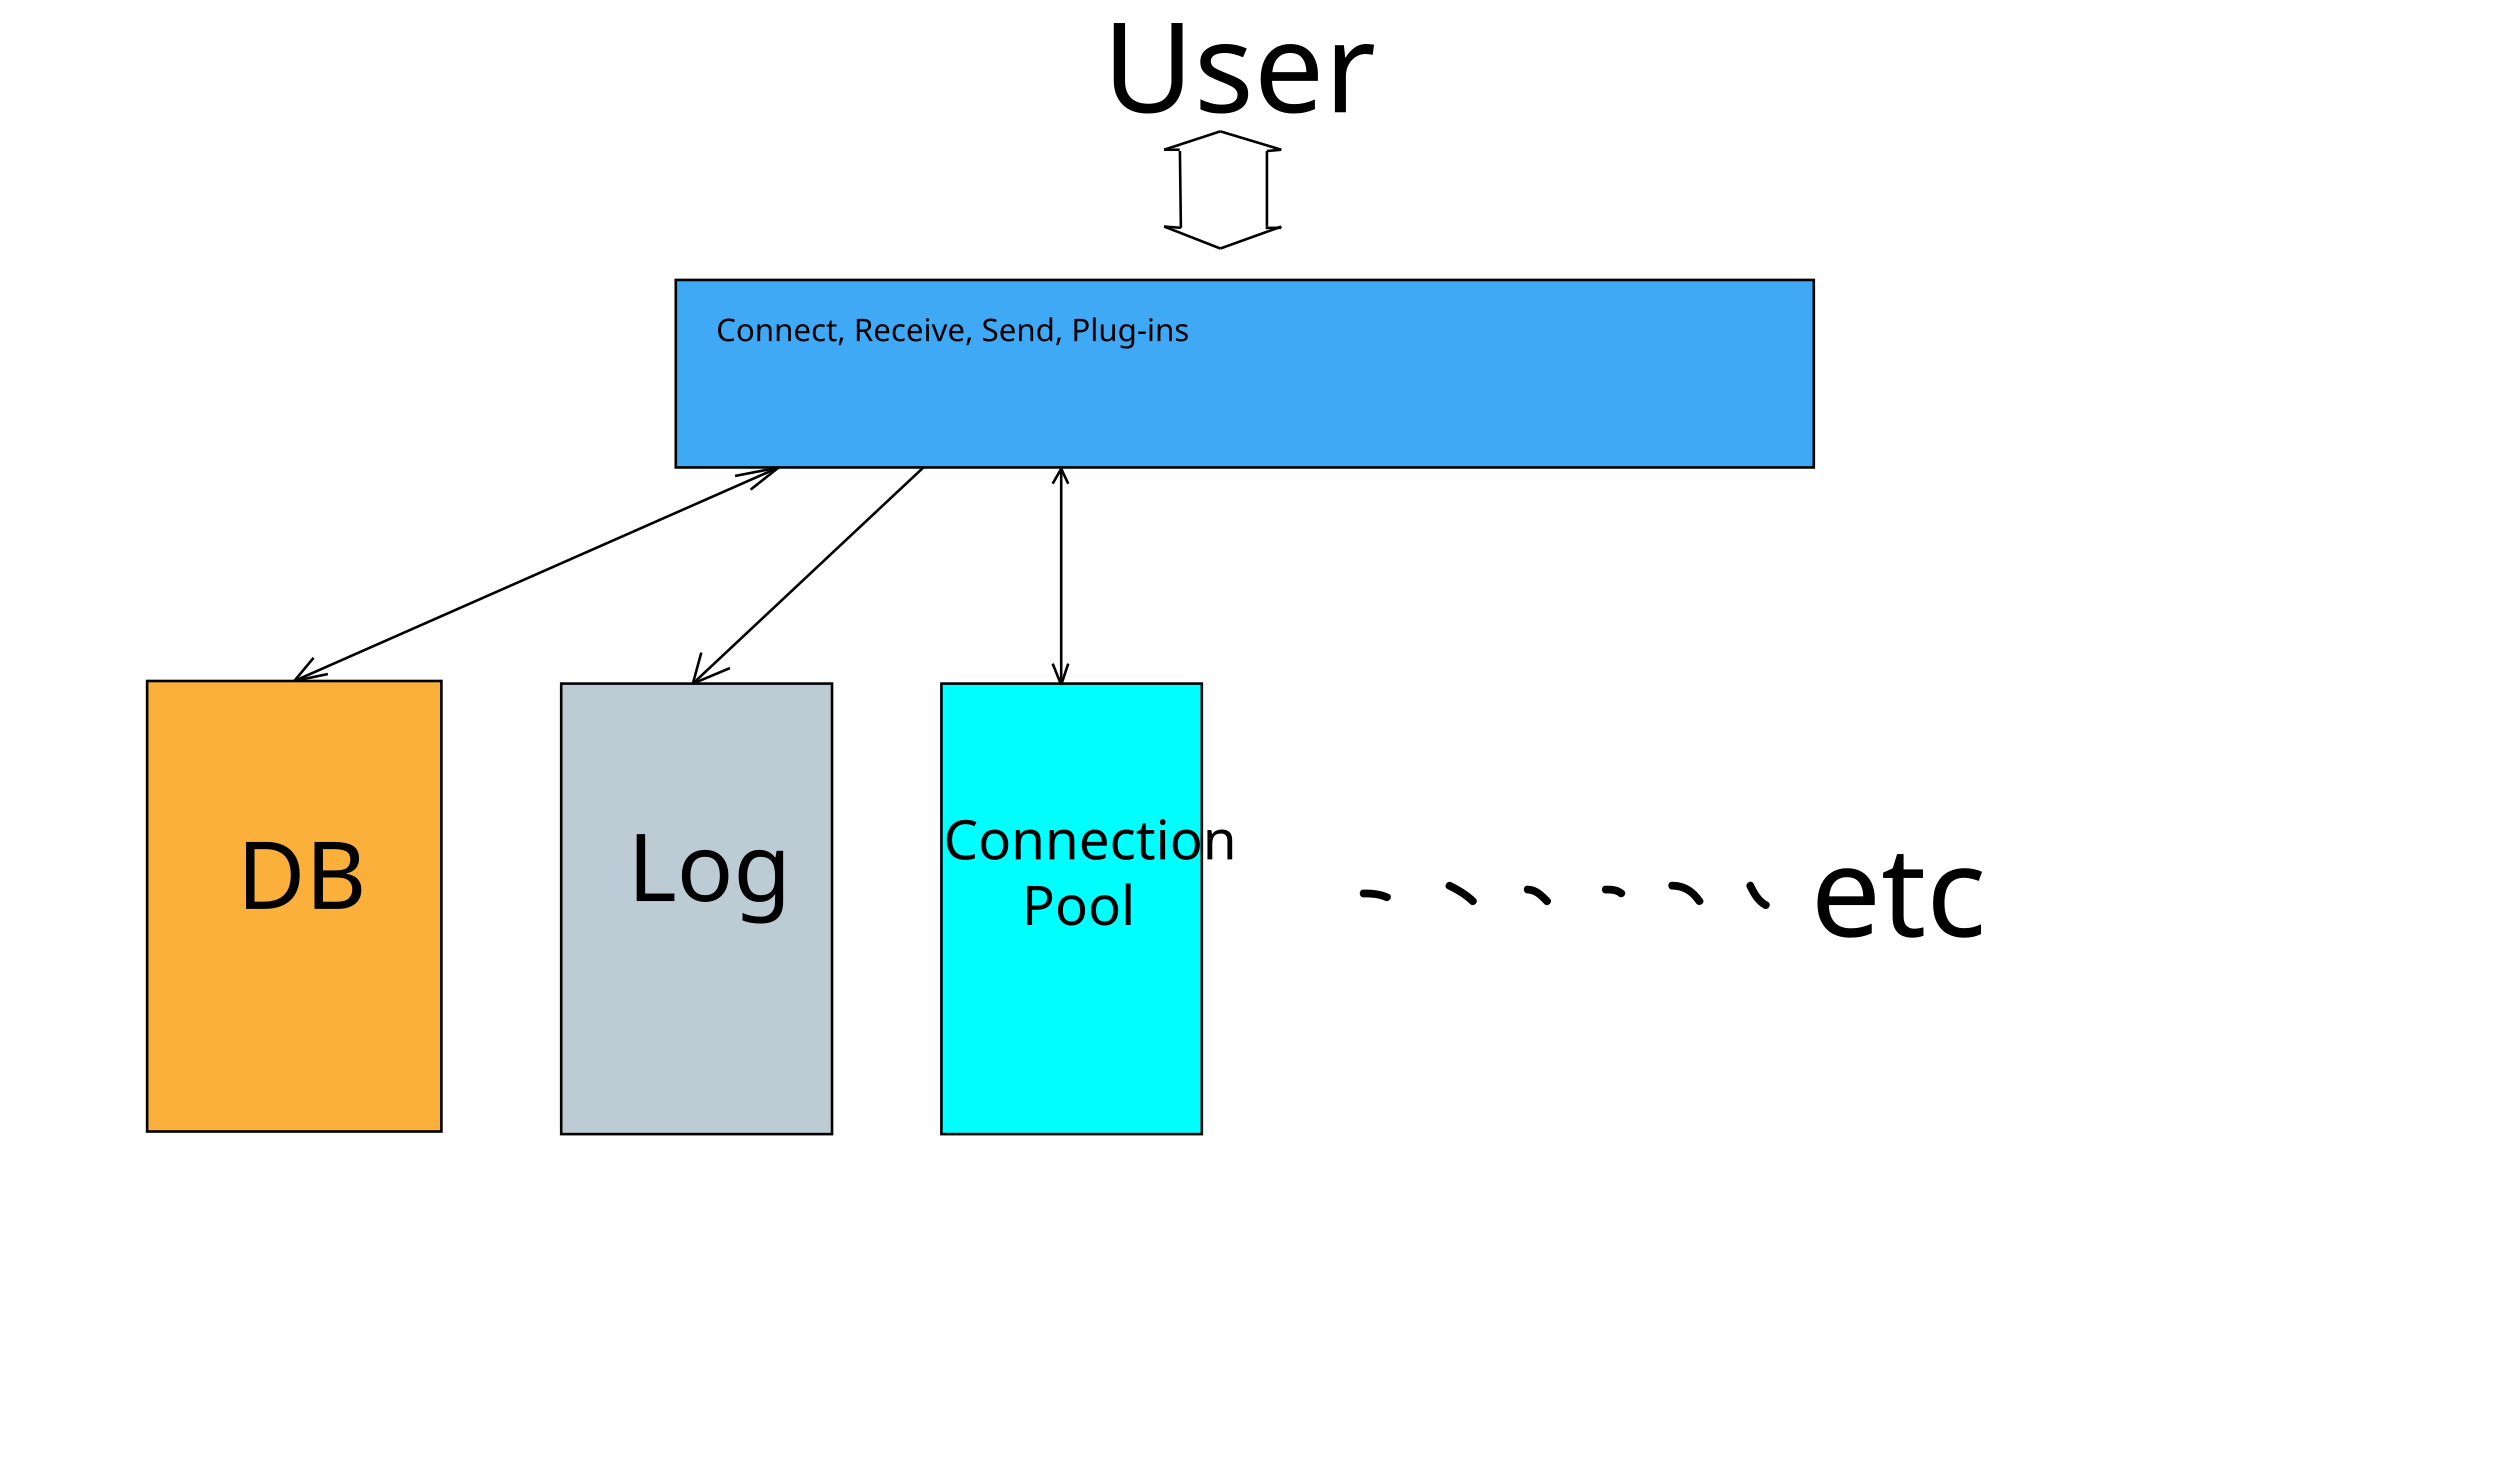
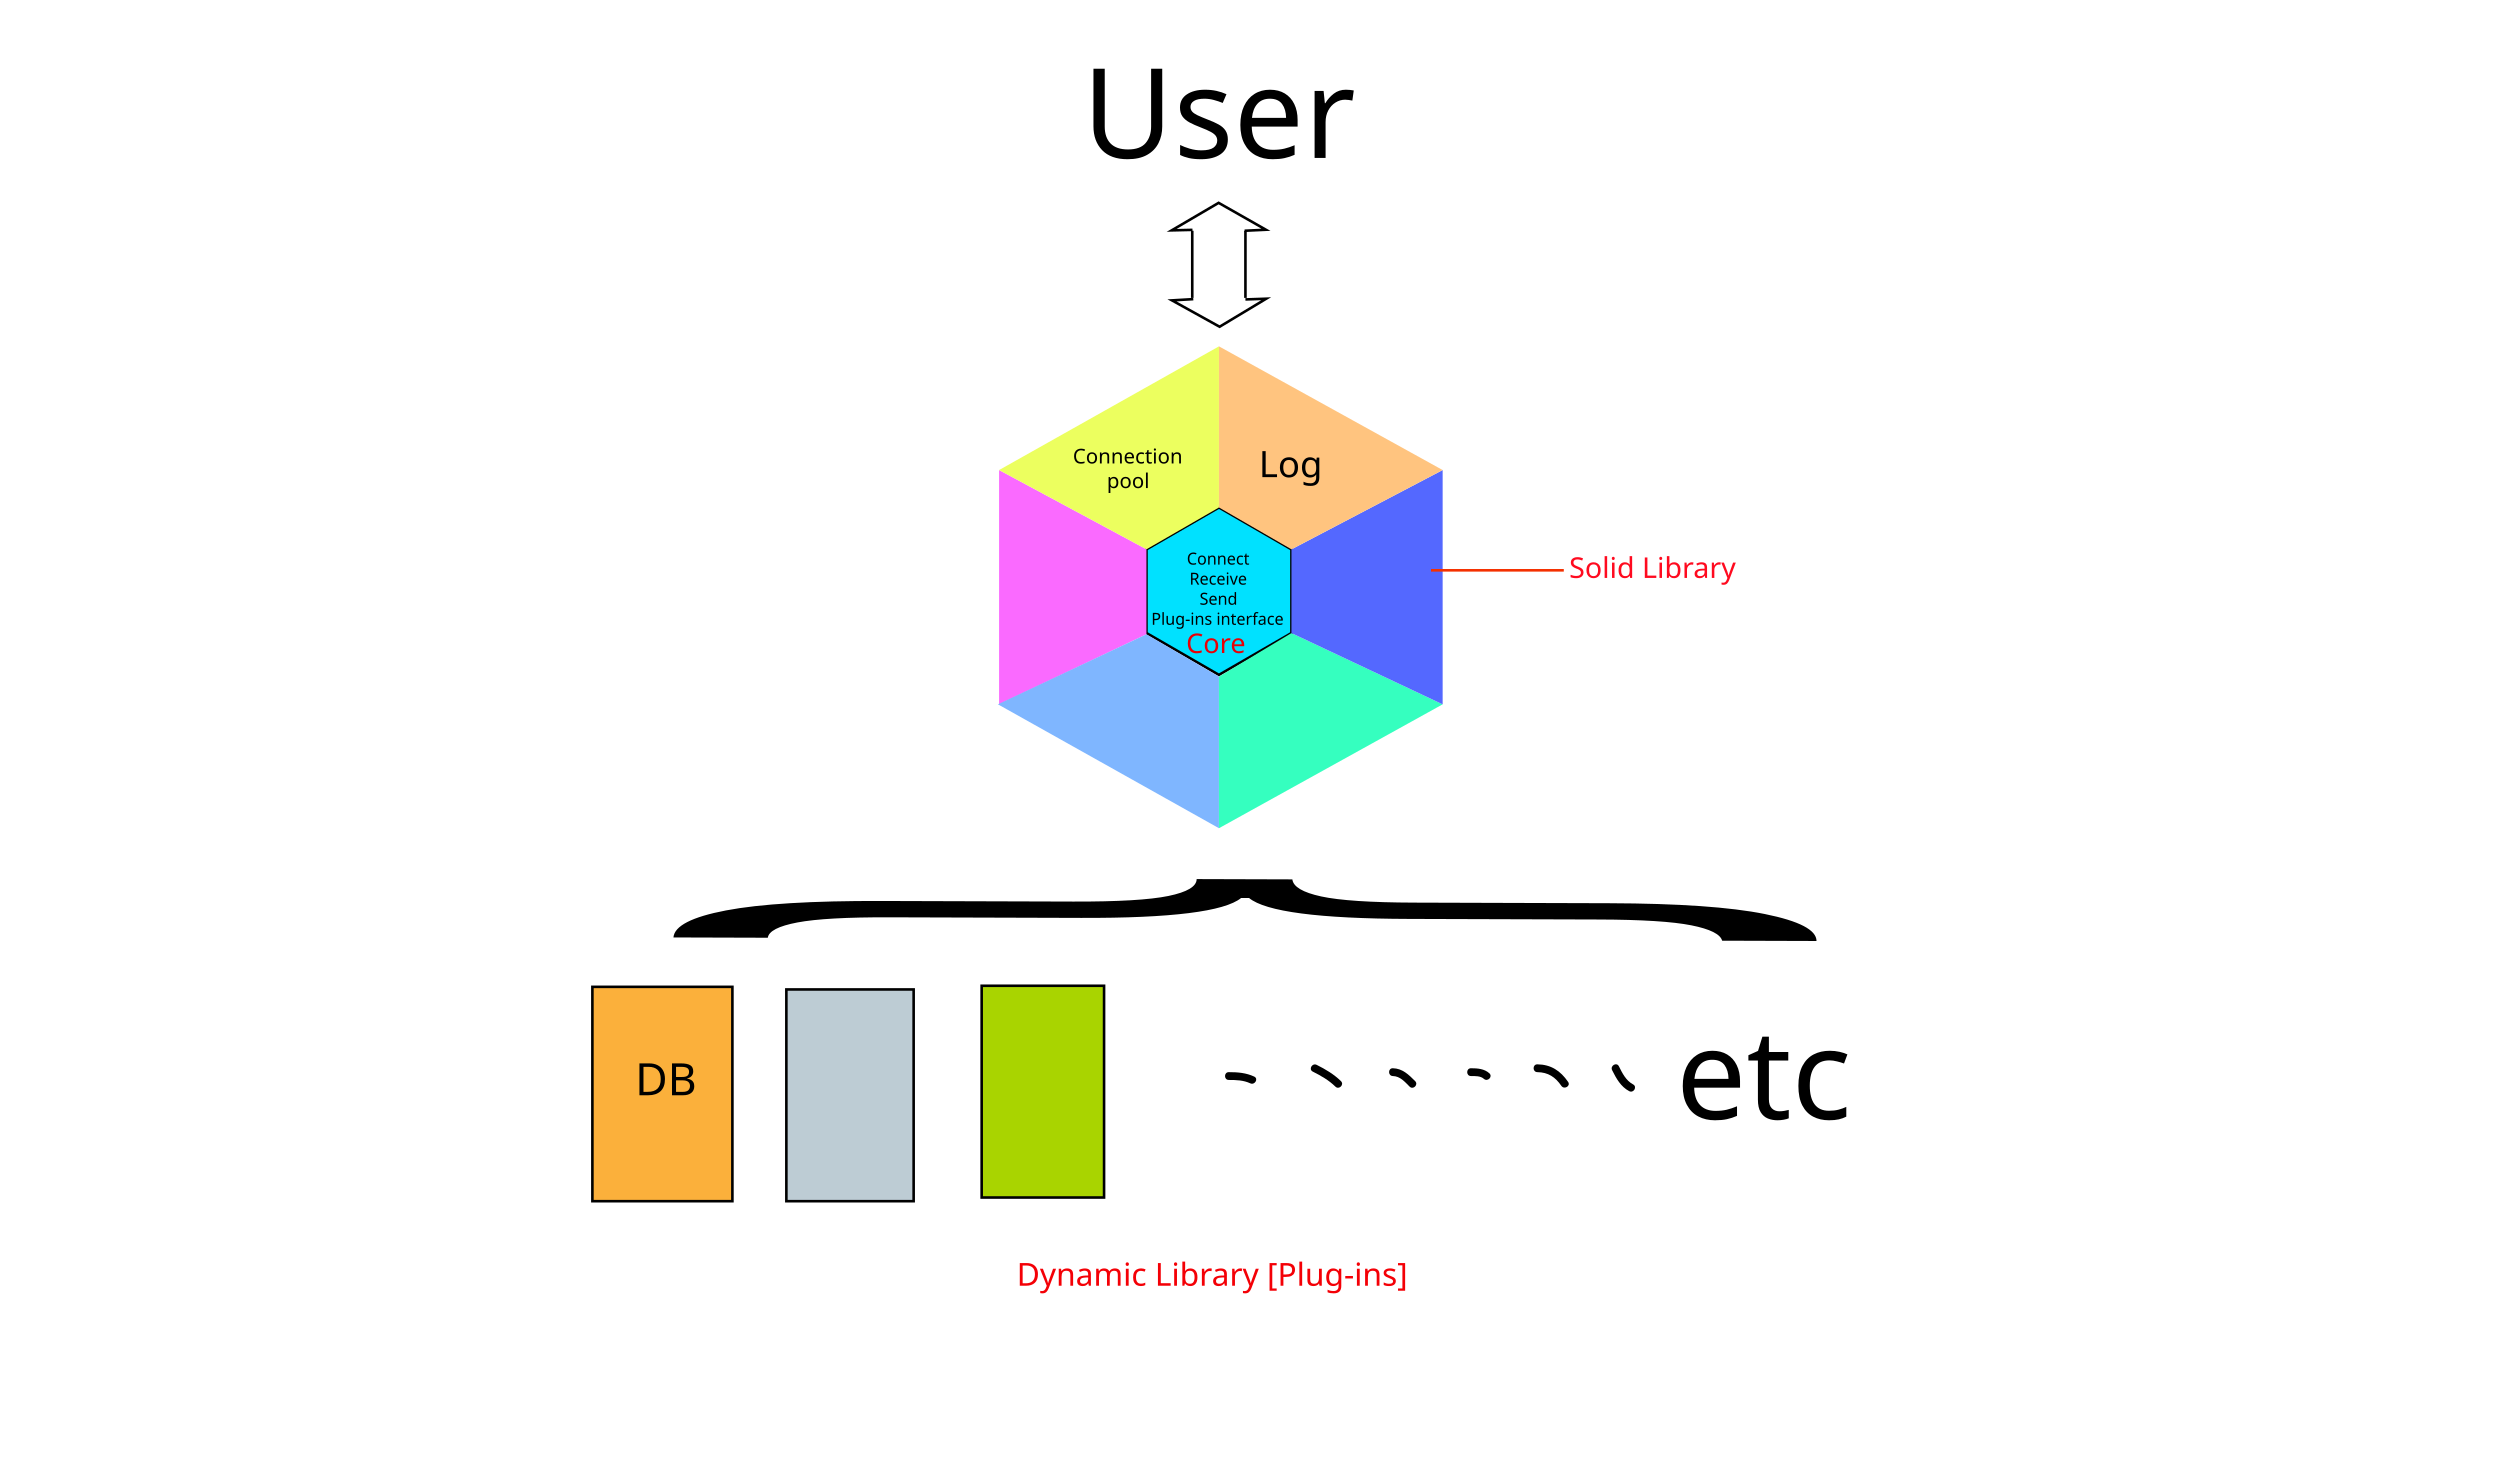
- <svg xmlns="http://www.w3.org/2000/svg" version="1.1" id="图层_1" x="0px" y="0px" width="960px" height="560px" viewBox="0 0 960 560" enable-background="new 0 0 960 560" xml:space="preserve">
-   <rect x="259.5" y="107.5" fill="#3FA9F5" stroke="#000000" stroke-miterlimit="10" width="437" height="72" />
-   <text transform="matrix(1 0 0 1 275 131)" font-family="'AdobeSongStd-Light-GBpc-EUC-H'" font-size="12">Connect, Receive, Send, Plug-ins</text>
-   <rect x="56.5" y="261.5" fill="#FBB03B" stroke="#000000" stroke-miterlimit="10" width="113" height="173" />
-   <text transform="matrix(1 0 0 1 91 349)" font-family="'AdobeSongStd-Light-GBpc-EUC-H'" font-size="36">DB</text>
-   <rect x="215.5" y="262.5" fill="#BDCCD4" stroke="#000000" stroke-miterlimit="10" width="104" height="173" />
-   <text transform="matrix(1 0 0 1 241 346)" font-family="'AdobeSongStd-Light-GBpc-EUC-H'" font-size="36">Log</text>
-   <rect x="361.5" y="262.5" fill="#00FFFF" stroke="#000000" stroke-miterlimit="10" width="100" height="173" />
-   <text transform="matrix(1 0 0 1 362.3188 330)">
-     <tspan x="0" y="0" font-family="'AdobeSongStd-Light-GBpc-EUC-H'" font-size="21">Connection</tspan>
-     <tspan x="30.072" y="25.2" font-family="'AdobeSongStd-Light-GBpc-EUC-H'" font-size="21">Pool</tspan>
-   </text>
-   <line stroke="#000000" stroke-miterlimit="10" x1="299" y1="179.5" x2="113" y2="261.5" />
-   <line fill="none" stroke="#000000" stroke-miterlimit="10" x1="120.417" y1="252.588" x2="113" y2="261.5" />
-   <line fill="none" stroke="#000000" stroke-miterlimit="10" x1="125.904" y1="258.823" x2="113" y2="261.5" />
-   <line fill="none" stroke="#000000" stroke-miterlimit="10" x1="282.265" y1="182.76" x2="299" y2="179.5" />
-   <line fill="none" stroke="#000000" stroke-miterlimit="10" x1="288.25" y1="187.997" x2="299" y2="179.5" />
-   <line fill="none" stroke="#000000" stroke-miterlimit="10" x1="354.588" y1="179.5" x2="266.06" y2="262.5" />
-   <line fill="none" stroke="#000000" stroke-miterlimit="10" x1="269.301" y1="250.591" x2="266.06" y2="262.5" />
-   <line fill="none" stroke="#000000" stroke-miterlimit="10" x1="280.274" y1="256.545" x2="266.06" y2="262.5" />
-   <line fill="none" stroke="#000000" stroke-miterlimit="10" x1="407.5" y1="180" x2="407.5" y2="263" />
-   <line fill="none" stroke="#000000" stroke-miterlimit="10" x1="404.217" y1="254.83" x2="407.5" y2="263" />
-   <line fill="none" stroke="#000000" stroke-miterlimit="10" x1="410.202" y1="254.83" x2="407.5" y2="263" />
-   <line fill="none" stroke="#000000" stroke-miterlimit="10" x1="407.5" y1="180" x2="404.217" y2="185.751" />
-   <line fill="none" stroke="#000000" stroke-miterlimit="10" x1="407.5" y1="180" x2="410.202" y2="185.751" />
+ <svg xmlns="http://www.w3.org/2000/svg" version="1.1" id="layer1" x="0px" y="0px" width="960px" height="560px" viewBox="0 0 960 560" enable-background="new 0 0 960 560" xml:space="preserve">
+   <rect x="227.476" y="378.948" fill="#FBB03B" stroke="#000000" stroke-miterlimit="10" width="53.764" height="82.311" />
+   <text transform="matrix(1 0 0 1 243.8901 420.5781)" font-family="'AdobeSongStd-Light-GBpc-EUC-H'" font-size="17.128">DB</text>
+   <rect x="301.961" y="379.948" fill="#BDCCD4" stroke="#000000" stroke-miterlimit="10" width="48.88" height="81.311" />
+   <rect x="376.961" y="378.537" fill="#A9D400" stroke="#000000" stroke-miterlimit="10" width="47" height="81.311" />
+   <path fill="none" stroke="#000000" stroke-miterlimit="10" d="M325.724,379.948" />
  <g>
    <g>
-       <path d="M523.588,344.588c2.839,0.002,5.621,0.075,8.243,1.294c1.742,0.811,3.267-1.775,1.514-2.59    c-3.14-1.46-6.338-1.701-9.757-1.704C521.653,341.586,521.653,344.586,523.588,344.588L523.588,344.588z" />
+       <path d="M471.86,414.703c2.839,0.002,5.621,0.075,8.242,1.294c1.742,0.813,3.268-1.773,1.515-2.59    c-3.141-1.46-6.338-1.701-9.757-1.704C469.926,411.701,469.926,414.701,471.86,414.703L471.86,414.703z" />
    </g>
  </g>
  <g>
    <g>
-       <path d="M555.83,341.383c3.168,1.587,6.136,3.276,8.695,5.765c1.387,1.349,3.51-0.771,2.121-2.121    c-2.74-2.665-5.905-4.533-9.303-6.233C555.619,337.93,554.1,340.517,555.83,341.383L555.83,341.383z" />
+       <path d="M504.103,411.498c3.168,1.587,6.137,3.276,8.695,5.767c1.387,1.35,3.51-0.771,2.12-2.121    c-2.739-2.665-5.904-4.532-9.304-6.232C503.892,408.045,502.372,410.632,504.103,411.498L504.103,411.498z" />
    </g>
  </g>
  <g>
    <g>
-       <path d="M586.585,343.088c2.795,0.064,4.592,2.214,6.439,4.06c1.37,1.368,3.491-0.753,2.121-2.121    c-2.484-2.482-4.851-4.853-8.561-4.938C584.649,340.043,584.653,343.043,586.585,343.088L586.585,343.088z" />
+       <path d="M534.857,413.203c2.795,0.063,4.592,2.214,6.438,4.062c1.369,1.366,3.489-0.755,2.121-2.121    c-2.484-2.481-4.854-4.854-8.563-4.938C532.922,410.158,532.926,413.158,534.857,413.203L534.857,413.203z" />
    </g>
  </g>
  <g>
    <g>
-       <path d="M616.584,343.088c1.59,0.001,3.683-0.083,4.938,1.061c1.427,1.3,3.554-0.815,2.121-2.121    c-1.921-1.751-4.578-1.938-7.06-1.939C614.649,340.087,614.649,343.087,616.584,343.088L616.584,343.088z" />
+       <path d="M564.856,413.203c1.59,0.001,3.683-0.083,4.938,1.063c1.427,1.301,3.554-0.814,2.119-2.121    c-1.921-1.751-4.576-1.938-7.061-1.938C562.922,410.202,562.922,413.202,564.856,413.203L564.856,413.203z" />
    </g>
  </g>
  <g>
    <g>
-       <path d="M642.082,341.588c4.146,0.062,6.886,1.88,9.205,5.256c1.087,1.584,3.688,0.086,2.59-1.514    c-2.929-4.266-6.546-6.664-11.795-6.742C640.146,338.559,640.149,341.559,642.082,341.588L642.082,341.588z" />
+       <path d="M590.354,411.703c4.146,0.063,6.886,1.88,9.204,5.256c1.087,1.584,3.688,0.086,2.591-1.514    c-2.93-4.267-6.547-6.664-11.795-6.742C588.418,408.674,588.422,411.674,590.354,411.703L590.354,411.703z" />
    </g>
  </g>
  <g>
    <g>
-       <path d="M670.786,340.845c1.582,3.162,3.305,6.311,6.537,8.037c1.705,0.911,3.221-1.678,1.514-2.59    c-2.763-1.477-4.113-4.27-5.461-6.961C672.51,337.601,669.923,339.12,670.786,340.845L670.786,340.845z" />
+       <path d="M619.059,410.96c1.582,3.162,3.306,6.313,6.537,8.037c1.705,0.911,3.222-1.678,1.515-2.59    c-2.764-1.478-4.113-4.271-5.461-6.961C620.782,407.716,618.195,409.235,619.059,410.96L619.059,410.96z" />
    </g>
  </g>
-   <text transform="matrix(1 0 0 1 695.2734 359.5869)" font-family="'MicrosoftYaHei-Bold'" font-size="48">etc</text>
-   <text transform="matrix(1 0 0 1 423.3784 43.1025)" font-family="'MicrosoftYaHei-Bold'" font-size="48">User</text>
-   <line stroke="#000000" stroke-miterlimit="10" x1="453.082" y1="57.999" x2="453.459" y2="87.488" />
-   <line fill="none" stroke="#000000" stroke-miterlimit="10" x1="486.5" y1="58" x2="486.5" y2="87" />
-   <line fill="none" stroke="#000000" stroke-miterlimit="10" x1="447.032" y1="87" x2="453.459" y2="87.488" />
-   <line fill="none" stroke="#000000" stroke-miterlimit="10" x1="447.032" y1="87" x2="468.583" y2="95.428" />
-   <line fill="none" stroke="#000000" stroke-miterlimit="10" x1="468.583" y1="95.428" x2="492.023" y2="87" />
-   <line fill="none" stroke="#000000" stroke-miterlimit="10" x1="492" y1="87.5" x2="486" y2="87.5" />
-   <line fill="none" stroke="#000000" stroke-miterlimit="10" x1="447" y1="57.5" x2="453" y2="57.5" />
-   <line fill="none" stroke="#000000" stroke-miterlimit="10" x1="447" y1="57.5" x2="468.583" y2="50.437" />
-   <line fill="none" stroke="#000000" stroke-miterlimit="10" x1="468.583" y1="50.437" x2="492" y2="57.5" />
-   <line fill="none" stroke="#000000" stroke-miterlimit="10" x1="492" y1="57.5" x2="486.5" y2="58" />
+   <text transform="matrix(1 0 0 1 643.5459 429.7021)" font-family="'MicrosoftYaHei-Bold'" font-size="48">etc</text>
+   <text transform="matrix(1 0 0 1 415.5762 60.6563)" font-family="'MicrosoftYaHei-Bold'" font-size="48">User</text>
+   <polygon fill="#00E1FF" stroke="#000000" stroke-miterlimit="10" points="495.91,243.093 468.066,259.159 440.232,243.079   440.24,210.934 468.084,194.869 495.918,210.948 " />
+   <text transform="matrix(0.9658 0 0 1 455.7393 216.8105)" font-family="'MicrosoftYaHei'" font-size="6.421">Connect</text>
+   <text transform="matrix(0.9658 0 0 1 456.7656 224.5156)" font-family="'MicrosoftYaHei'" font-size="6.421">Receive</text>
+   <text transform="matrix(0.9658 0 0 1 460.6309 232.2207)" font-family="'MicrosoftYaHei'" font-size="6.421">Send</text>
+   <text transform="matrix(0.9658 0 0 1 442.0918 239.9258)" font-family="'MicrosoftYaHei'" font-size="6.421">Plug-ins interface</text>
+   <polygon fill="#FA6AFF" points="440.232,243.561 383.646,270.465 383.646,180.499 440.24,210.934 " />
+   <polygon fill="#7FB6FF" points="468.075,259.809 468.075,318.035 383.189,270.45 440.232,243.561 " />
+   <polygon fill="#35FFBF" points="553.978,270.465 468.075,318.035 468.075,259.809 495.91,243.093 " />
+   <polygon fill="#5468FF" points="553.978,270.465 495.91,243.093 495.918,210.948 553.978,180.499 " />
+   <polygon fill="#ECFF5F" points="440.24,210.934 383.646,180.499 468.084,132.998 468.084,194.869 " />
+   <polygon fill="#FFC47F" points="495.918,210.948 468.084,194.869 468.084,132.998 553.978,180.499 " />
+   <text transform="matrix(4.380311e-004 -0.143 1 0.0031 618 363.3975)" font-family="'MicrosoftYaHei'" font-size="503.379">}</text>
+   <text transform="matrix(1 0 0 1 483.3906 183.2314)" font-family="'MicrosoftYaHei'" font-size="14">Log</text>
+   <text transform="matrix(1 0 0 1 411.9683 177.9727)" font-family="'MicrosoftYaHei'" font-size="7.866">Connection</text>
+   <text transform="matrix(1 0 0 1 425.0273 187.4111)" font-family="'MicrosoftYaHei'" font-size="7.866">pool</text>
+   <polyline fill="none" stroke="#000000" stroke-miterlimit="10" points="457.91,88.271 449.925,88.46 467.952,77.894 486.115,88.222   477.927,88.61 " />
+   <polyline fill="none" stroke="#000000" stroke-miterlimit="10" points="478.243,114.983 486.226,114.705 468.317,125.471   450.04,115.346 458.225,114.867 " />
+   <path fill="none" stroke="#000000" stroke-miterlimit="10" d="M457.824,88.61" />
+   <line fill="none" stroke="#000000" stroke-miterlimit="10" x1="478.248" y1="88.61" x2="478.248" y2="114.395" />
+   <path fill="none" stroke="#000000" stroke-miterlimit="10" d="M595.726,47.109" />
+   <line fill="none" stroke="#000000" stroke-miterlimit="10" x1="457.824" y1="88.61" x2="457.824" y2="114.395" />
+   <text transform="matrix(1 0 0 1 455.4741 250.7568)" fill="#E90006" font-family="'MicrosoftYaHei'" font-size="10.406">Core</text>
+   <line fill="none" stroke="#F43000" stroke-miterlimit="10" x1="549.5" y1="219" x2="600.5" y2="219" />
+   <text transform="matrix(1 0 0 1 602.5449 221.918)" fill="#FF0A1F" font-family="'MicrosoftYaHei'" font-size="11">Solid Library</text>
+   <text transform="matrix(1 0 0 1 390.4131 493.7227)" fill="#F40006" font-family="'MicrosoftYaHei'" font-size="12.189">Dynamic Library [Plug-ins]</text>
</svg>
